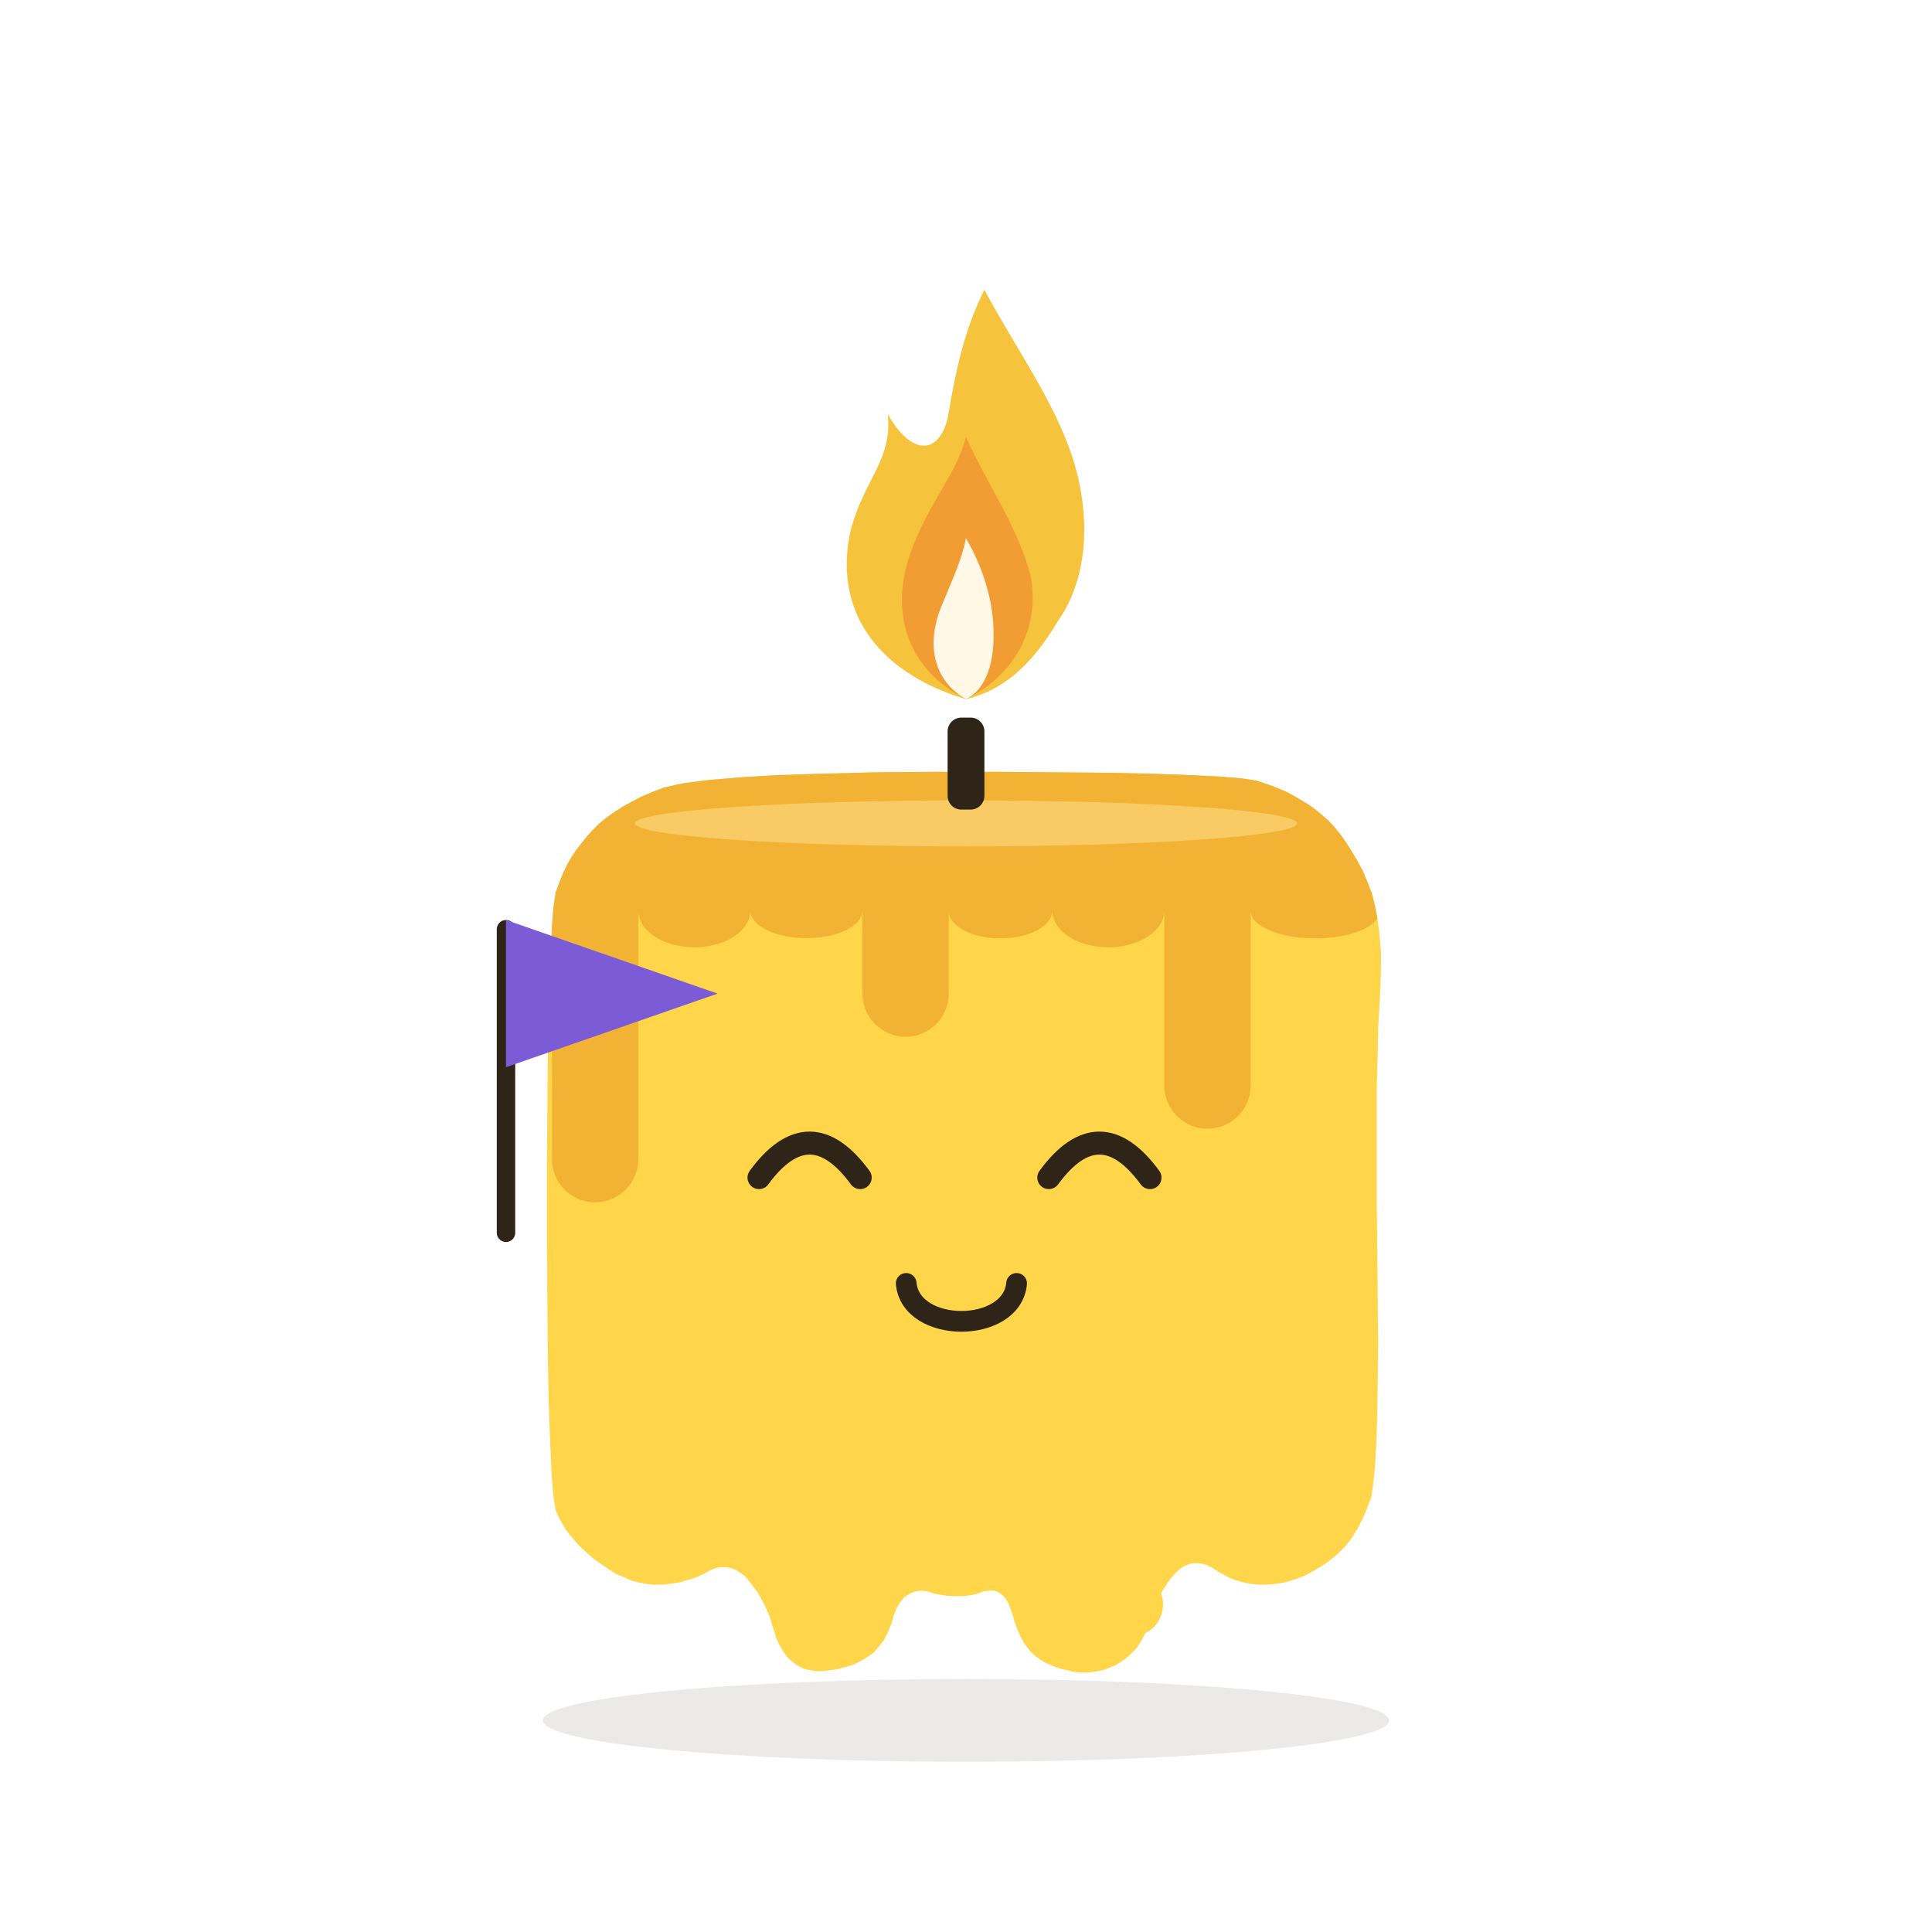
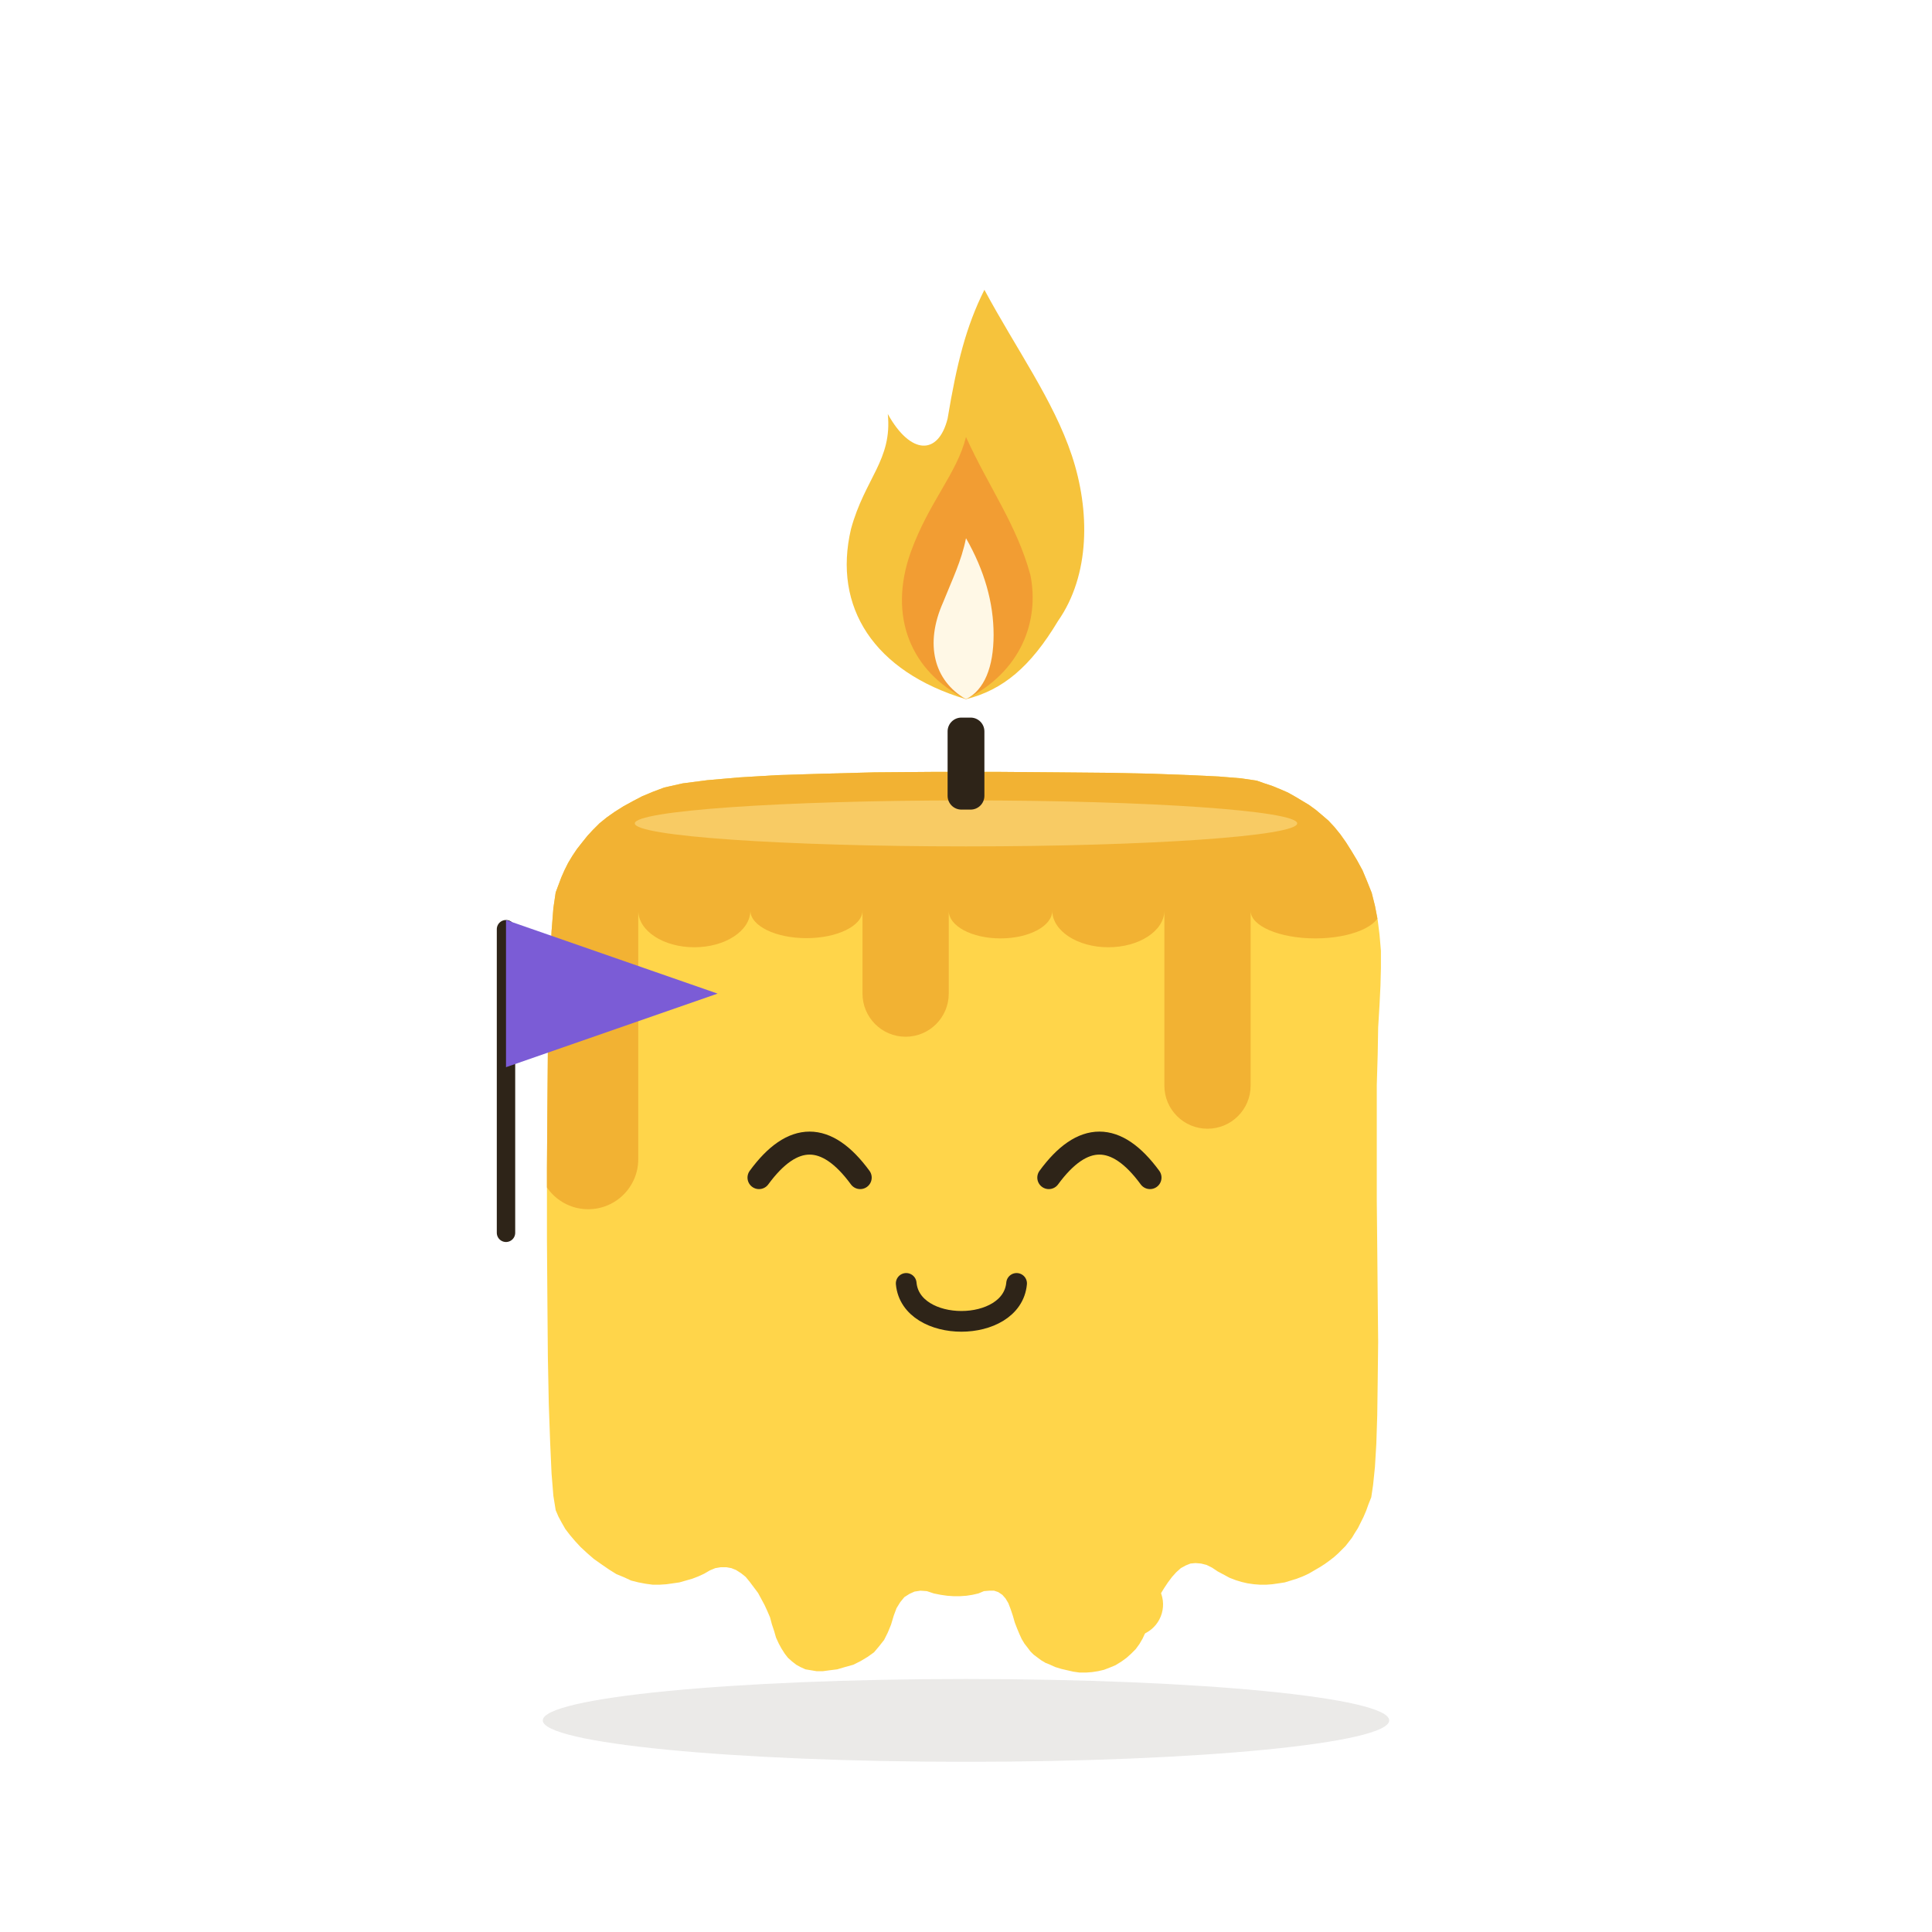
<svg xmlns="http://www.w3.org/2000/svg" viewBox="-60 -50 420 420">
  <ellipse id="그림자_461" cx="150" cy="324" rx="92" ry="9" fill="#2E2418" opacity="0.1" />
  <g id="휘서_462">
    <g id="포즈_463" transform="translate(0,0) rotate(0 150 316)">
      <g id="몸통_464" transform="translate(150,0) scale(1,1) translate(-150,0)">
        <path id="몸통-면_465" d="M142.9,117.8 L157.1,117.8 L169.8,117.9 L180.9,118.0 L190.5,118.2 L198.5,118.5 L204.9,118.8 L209.8,119.2 L213.2,119.7 L214.9,120.3 L216.7,120.9 L218.4,121.6 L220.0,122.3 L221.6,123.2 L223.1,124.1 L224.6,125.0 L226.1,126.1 L227.4,127.2 L228.8,128.4 L230.1,129.8 L231.4,131.4 L232.6,133.1 L233.8,135.0 L235.0,137.0 L236.2,139.2 L237.2,141.6 L238.2,144.1 L238.9,146.9 L239.5,150.0 L239.9,153.2 L240.2,156.7 L240.2,160.4 L240.1,164.3 L239.9,168.4 L239.6,173.4 L239.5,179.2 L239.3,185.9 L239.3,193.4 L239.3,201.8 L239.3,211.0 L239.4,221.1 L239.5,232.0 L239.6,241.7 L239.5,250.3 L239.4,257.7 L239.2,263.9 L238.9,268.9 L238.5,272.8 L238.1,275.5 L237.5,277.0 L237.0,278.4 L236.4,279.8 L235.8,281.0 L235.2,282.2 L234.5,283.3 L233.9,284.3 L233.2,285.2 L232.5,286.1 L231.7,286.9 L230.9,287.7 L230.0,288.5 L229.1,289.2 L228.0,290.0 L226.9,290.7 L225.7,291.4 L224.5,292.1 L223.2,292.7 L221.9,293.2 L220.6,293.6 L219.3,294.0 L218.0,294.2 L216.6,294.4 L215.3,294.5 L213.9,294.5 L212.6,294.4 L211.2,294.2 L209.9,293.9 L208.6,293.5 L207.3,293.0 L206.0,292.3 L204.7,291.6 L203.5,290.8 L202.3,290.2 L201.1,289.9 L199.9,289.8 L198.8,289.9 L197.8,290.3 L196.7,290.9 L195.7,291.8 L194.8,292.8 L193.9,294.0 L193.1,295.2 L192.3,296.5 L191.6,297.8 L191.0,299.1 L190.4,300.5 L190.0,302.0 L189.5,303.5 L189.0,304.9 L188.4,306.2 L187.7,307.4 L186.9,308.5 L185.9,309.5 L184.9,310.4 L183.8,311.2 L182.5,312.0 L181.3,312.5 L180.0,313.0 L178.7,313.3 L177.4,313.5 L176.1,313.6 L174.7,313.6 L173.3,313.4 L172.0,313.1 L170.7,312.8 L169.4,312.4 L168.3,311.9 L167.3,311.5 L166.3,310.9 L165.5,310.3 L164.7,309.7 L164.0,309.0 L163.4,308.2 L162.7,307.3 L162.1,306.3 L161.6,305.2 L161.1,304.0 L160.6,302.7 L160.2,301.3 L159.7,299.8 L159.2,298.5 L158.6,297.5 L157.9,296.7 L157.0,296.1 L156.1,295.8 L155.1,295.8 L153.9,295.9 L152.7,296.4 L151.4,296.7 L150.1,296.9 L148.7,297.0 L147.3,297.0 L145.9,296.9 L144.5,296.7 L143.0,296.4 L141.5,295.9 L140.1,295.8 L138.8,296.0 L137.7,296.5 L136.6,297.2 L135.7,298.3 L134.9,299.6 L134.3,301.2 L133.7,303.2 L133.0,304.9 L132.2,306.5 L131.1,307.9 L130.0,309.2 L128.6,310.2 L127.1,311.1 L125.5,311.9 L123.7,312.4 L122.0,312.9 L120.4,313.1 L118.9,313.3 L117.5,313.3 L116.3,313.1 L115.1,312.9 L114.0,312.4 L113.1,311.9 L112.2,311.2 L111.3,310.4 L110.6,309.5 L109.9,308.4 L109.3,307.3 L108.7,306.0 L108.3,304.6 L107.8,303.1 L107.4,301.6 L106.8,300.2 L106.2,298.9 L105.5,297.6 L104.8,296.3 L103.9,295.1 L103.0,293.9 L102.1,292.8 L101.1,292.0 L100.0,291.3 L99.0,290.9 L97.9,290.7 L96.7,290.7 L95.5,290.9 L94.3,291.4 L93.1,292.1 L91.8,292.7 L90.5,293.2 L89.1,293.6 L87.7,294.0 L86.3,294.2 L84.9,294.4 L83.4,294.5 L81.9,294.5 L80.4,294.3 L78.8,294.0 L77.2,293.6 L75.7,292.9 L74.0,292.2 L72.4,291.2 L70.8,290.1 L69.1,288.9 L67.6,287.6 L66.2,286.3 L65.0,285.0 L63.9,283.7 L62.9,282.4 L62.1,281.0 L61.4,279.7 L60.8,278.3 L60.3,275.2 L59.9,270.3 L59.6,263.6 L59.3,255.2 L59.1,245.0 L59.0,233.1 L58.9,219.4 L58.9,203.9 L59.0,190.2 L59.1,178.2 L59.3,167.9 L59.6,159.3 L59.9,152.5 L60.3,147.4 L60.8,144.0 L61.4,142.4 L62.0,140.8 L62.7,139.2 L63.5,137.6 L64.4,136.1 L65.4,134.6 L66.5,133.2 L67.7,131.7 L68.9,130.4 L70.3,129.0 L71.9,127.7 L73.6,126.5 L75.5,125.3 L77.5,124.2 L79.6,123.1 L82.0,122.1 L84.4,121.2 L88.4,120.3 L93.8,119.6 L100.7,119.0 L109.0,118.5 L118.8,118.2 L130.1,117.9 Z" fill="#FFD54A" />
      </g>
      <g id="촛농_466" transform="translate(150,0) scale(1,1) translate(-150,0)">
        <defs>
          <clipPath id="hwclip29">
            <path d="M142.9,117.8 L157.1,117.8 L169.8,117.9 L180.9,118.0 L190.5,118.2 L198.5,118.5 L204.9,118.8 L209.8,119.2 L213.2,119.7 L214.9,120.3 L216.7,120.9 L218.4,121.6 L220.0,122.3 L221.6,123.2 L223.1,124.1 L224.6,125.0 L226.1,126.1 L227.4,127.2 L228.8,128.4 L230.1,129.8 L231.4,131.4 L232.6,133.1 L233.8,135.0 L235.0,137.0 L236.2,139.2 L237.2,141.6 L238.2,144.1 L238.9,146.9 L239.5,150.0 L239.9,153.2 L240.2,156.7 L240.2,160.4 L240.1,164.3 L239.9,168.4 L239.6,173.4 L239.5,179.2 L239.3,185.9 L239.3,193.4 L239.3,201.8 L239.3,211.0 L239.4,221.1 L239.5,232.0 L239.6,241.7 L239.5,250.3 L239.4,257.7 L239.2,263.9 L238.9,268.9 L238.5,272.8 L238.1,275.5 L237.5,277.0 L237.0,278.4 L236.4,279.8 L235.8,281.0 L235.2,282.2 L234.5,283.3 L233.9,284.3 L233.2,285.2 L232.5,286.1 L231.7,286.9 L230.9,287.7 L230.0,288.5 L229.1,289.2 L228.0,290.0 L226.9,290.7 L225.7,291.4 L224.5,292.1 L223.2,292.7 L221.9,293.2 L220.6,293.6 L219.3,294.0 L218.0,294.2 L216.6,294.4 L215.3,294.5 L213.9,294.5 L212.6,294.4 L211.2,294.2 L209.9,293.9 L208.6,293.5 L207.3,293.0 L206.0,292.3 L204.7,291.6 L203.5,290.8 L202.3,290.2 L201.1,289.9 L199.9,289.8 L198.8,289.9 L197.8,290.3 L196.7,290.9 L195.7,291.8 L194.8,292.8 L193.9,294.0 L193.1,295.2 L192.3,296.5 L191.6,297.8 L191.0,299.1 L190.4,300.5 L190.0,302.0 L189.5,303.5 L189.0,304.9 L188.4,306.2 L187.7,307.4 L186.9,308.5 L185.9,309.5 L184.9,310.4 L183.8,311.2 L182.5,312.0 L181.3,312.5 L180.0,313.0 L178.7,313.3 L177.4,313.5 L176.1,313.6 L174.7,313.6 L173.3,313.4 L172.0,313.1 L170.7,312.8 L169.4,312.4 L168.3,311.9 L167.3,311.5 L166.3,310.9 L165.5,310.3 L164.7,309.7 L164.0,309.0 L163.4,308.2 L162.7,307.3 L162.1,306.3 L161.6,305.2 L161.1,304.0 L160.6,302.7 L160.2,301.3 L159.7,299.8 L159.2,298.5 L158.6,297.5 L157.9,296.7 L157.0,296.1 L156.1,295.8 L155.1,295.8 L153.9,295.9 L152.7,296.4 L151.4,296.7 L150.1,296.9 L148.7,297.0 L147.3,297.0 L145.9,296.9 L144.5,296.7 L143.0,296.4 L141.5,295.9 L140.1,295.8 L138.8,296.0 L137.7,296.5 L136.6,297.2 L135.7,298.3 L134.9,299.6 L134.3,301.2 L133.7,303.2 L133.0,304.9 L132.2,306.5 L131.1,307.9 L130.0,309.2 L128.6,310.2 L127.1,311.1 L125.5,311.9 L123.7,312.4 L122.0,312.9 L120.4,313.1 L118.9,313.3 L117.5,313.3 L116.3,313.1 L115.1,312.9 L114.0,312.4 L113.1,311.9 L112.2,311.2 L111.3,310.4 L110.6,309.5 L109.9,308.4 L109.3,307.3 L108.7,306.0 L108.3,304.6 L107.8,303.1 L107.4,301.6 L106.8,300.2 L106.2,298.9 L105.5,297.6 L104.8,296.3 L103.9,295.1 L103.0,293.9 L102.1,292.8 L101.1,292.0 L100.0,291.3 L99.0,290.9 L97.9,290.7 L96.7,290.7 L95.5,290.9 L94.3,291.4 L93.1,292.1 L91.8,292.7 L90.5,293.2 L89.1,293.6 L87.7,294.0 L86.3,294.2 L84.9,294.4 L83.4,294.5 L81.9,294.5 L80.4,294.3 L78.8,294.0 L77.2,293.6 L75.7,292.9 L74.0,292.2 L72.4,291.2 L70.8,290.1 L69.1,288.9 L67.6,287.6 L66.2,286.3 L65.0,285.0 L63.9,283.7 L62.9,282.4 L62.1,281.0 L61.4,279.7 L60.8,278.3 L60.3,275.2 L59.9,270.3 L59.6,263.6 L59.3,255.2 L59.1,245.0 L59.0,233.1 L58.9,219.4 L58.9,203.9 L59.0,190.2 L59.1,178.2 L59.3,167.9 L59.6,159.3 L59.9,152.5 L60.3,147.4 L60.8,144.0 L61.4,142.4 L62.0,140.8 L62.7,139.2 L63.5,137.6 L64.4,136.1 L65.4,134.6 L66.5,133.2 L67.7,131.7 L68.9,130.4 L70.3,129.0 L71.9,127.7 L73.6,126.5 L75.5,125.3 L77.5,124.2 L79.6,123.1 L82.0,122.1 L84.4,121.2 L88.4,120.3 L93.8,119.6 L100.7,119.0 L109.0,118.5 L118.8,118.2 L130.1,117.9 Z" />
          </clipPath>
        </defs>
        <g clip-path="url(#hwclip29)">
-           <path id="촛농-흐름_467" d="M60,116 H240 V148 a14.062,6 0 0 1 -28.125,0 v38 a9.375,9.375 0 0 1 -18.75,0 v-38 a12.188,8 0 0 1 -24.375,0 a11.25,6 0 0 1 -22.5,0 v18 a9.375,9.375 0 0 1 -18.75,0 v-18 a12.188,6 0 0 1 -24.375,0 a12.188,8 0 0 1 -24.375,0 v54 a9.375,9.375 0 0 1 -18.75,0 v-54 Z" fill="#F2B233" />
+           <path id="촛농-흐름_467" d="M60,116 H240 V148 a14.062,6 0 0 1 -28.125,0 v38 a9.375,9.375 0 0 1 -18.75,0 v-38 a12.188,8 0 0 1 -24.375,0 a11.25,6 0 0 1 -22.5,0 v18 a9.375,9.375 0 0 1 -18.75,0 v-18 a12.188,6 0 0 1 -24.375,0 a12.188,8 0 0 1 -24.375,0 v54 a10.875,10.875 0 0 1 -21.75,0 h-4 V116 Z" fill="#F2B233" />
        </g>
        <ellipse id="윗면_468" cx="150" cy="129" rx="72" ry="5" fill="#FFE9A0" opacity=".45" />
      </g>
      <rect id="심지_469" x="146" y="106" width="8" height="20" rx="3" fill="#2E2418" />
      <g id="불꽃_470">
        <g id="불꽃-모양_471">
          <path d="M150,102 C130,96 121,82 125,65 C128,54 134,50 133,40 C138,49 144,49 146,41 C148,29 150,21 154,13 C161,26 169,37 173,49 C177,61 177,75 170,85 C164,95 158,100 150,102 Z" fill="#F6C33C" />
          <path d="M150,102 C138,96 133,84 138,70 C142,59 148,53 150,45 C155,56 161,64 164,75 C166,85 162,96 150,102 Z" fill="#F29D33" />
          <path d="M150,102 C143,98 141,90 145,81 C147,76 149,72 150,67 C154,74 156,81 156,88 C156,95 154,100 150,102 Z" fill="#FFF8E6" />
        </g>
      </g>
      <g id="눈_472">
        <path d="M105,206 q11,-15 22,0" stroke="#2E2418" stroke-width="5" fill="none" stroke-linecap="round" />
        <path d="M168,206 q11,-15 22,0" stroke="#2E2418" stroke-width="5" fill="none" stroke-linecap="round" />
      </g>
      <path id="입_473" d="M137,229 c1,11 23,11 24,0" stroke="#2E2418" stroke-width="4.5" fill="none" stroke-linecap="round" />
      <g id="팔-왼_474" style="transform-origin:66px 236px" transform="rotate(52)">
        <rect x="32" y="229" width="34" height="14" rx="7" fill="#FFD54A" />
      </g>
      <g id="팔-오른_475" style="transform-origin:234px 236px" transform="rotate(16)">
        <rect x="234" y="229" width="34" height="14" rx="7" fill="#FFD54A" />
      </g>
    </g>
  </g>
  <g id="소품_476">
    <path d="M50,152 v66" stroke="#2E2418" stroke-width="4" stroke-linecap="round" />
    <path d="M50,150 L96,166 L50,182 Z" fill="#7B5CD6" />
  </g>
</svg>
